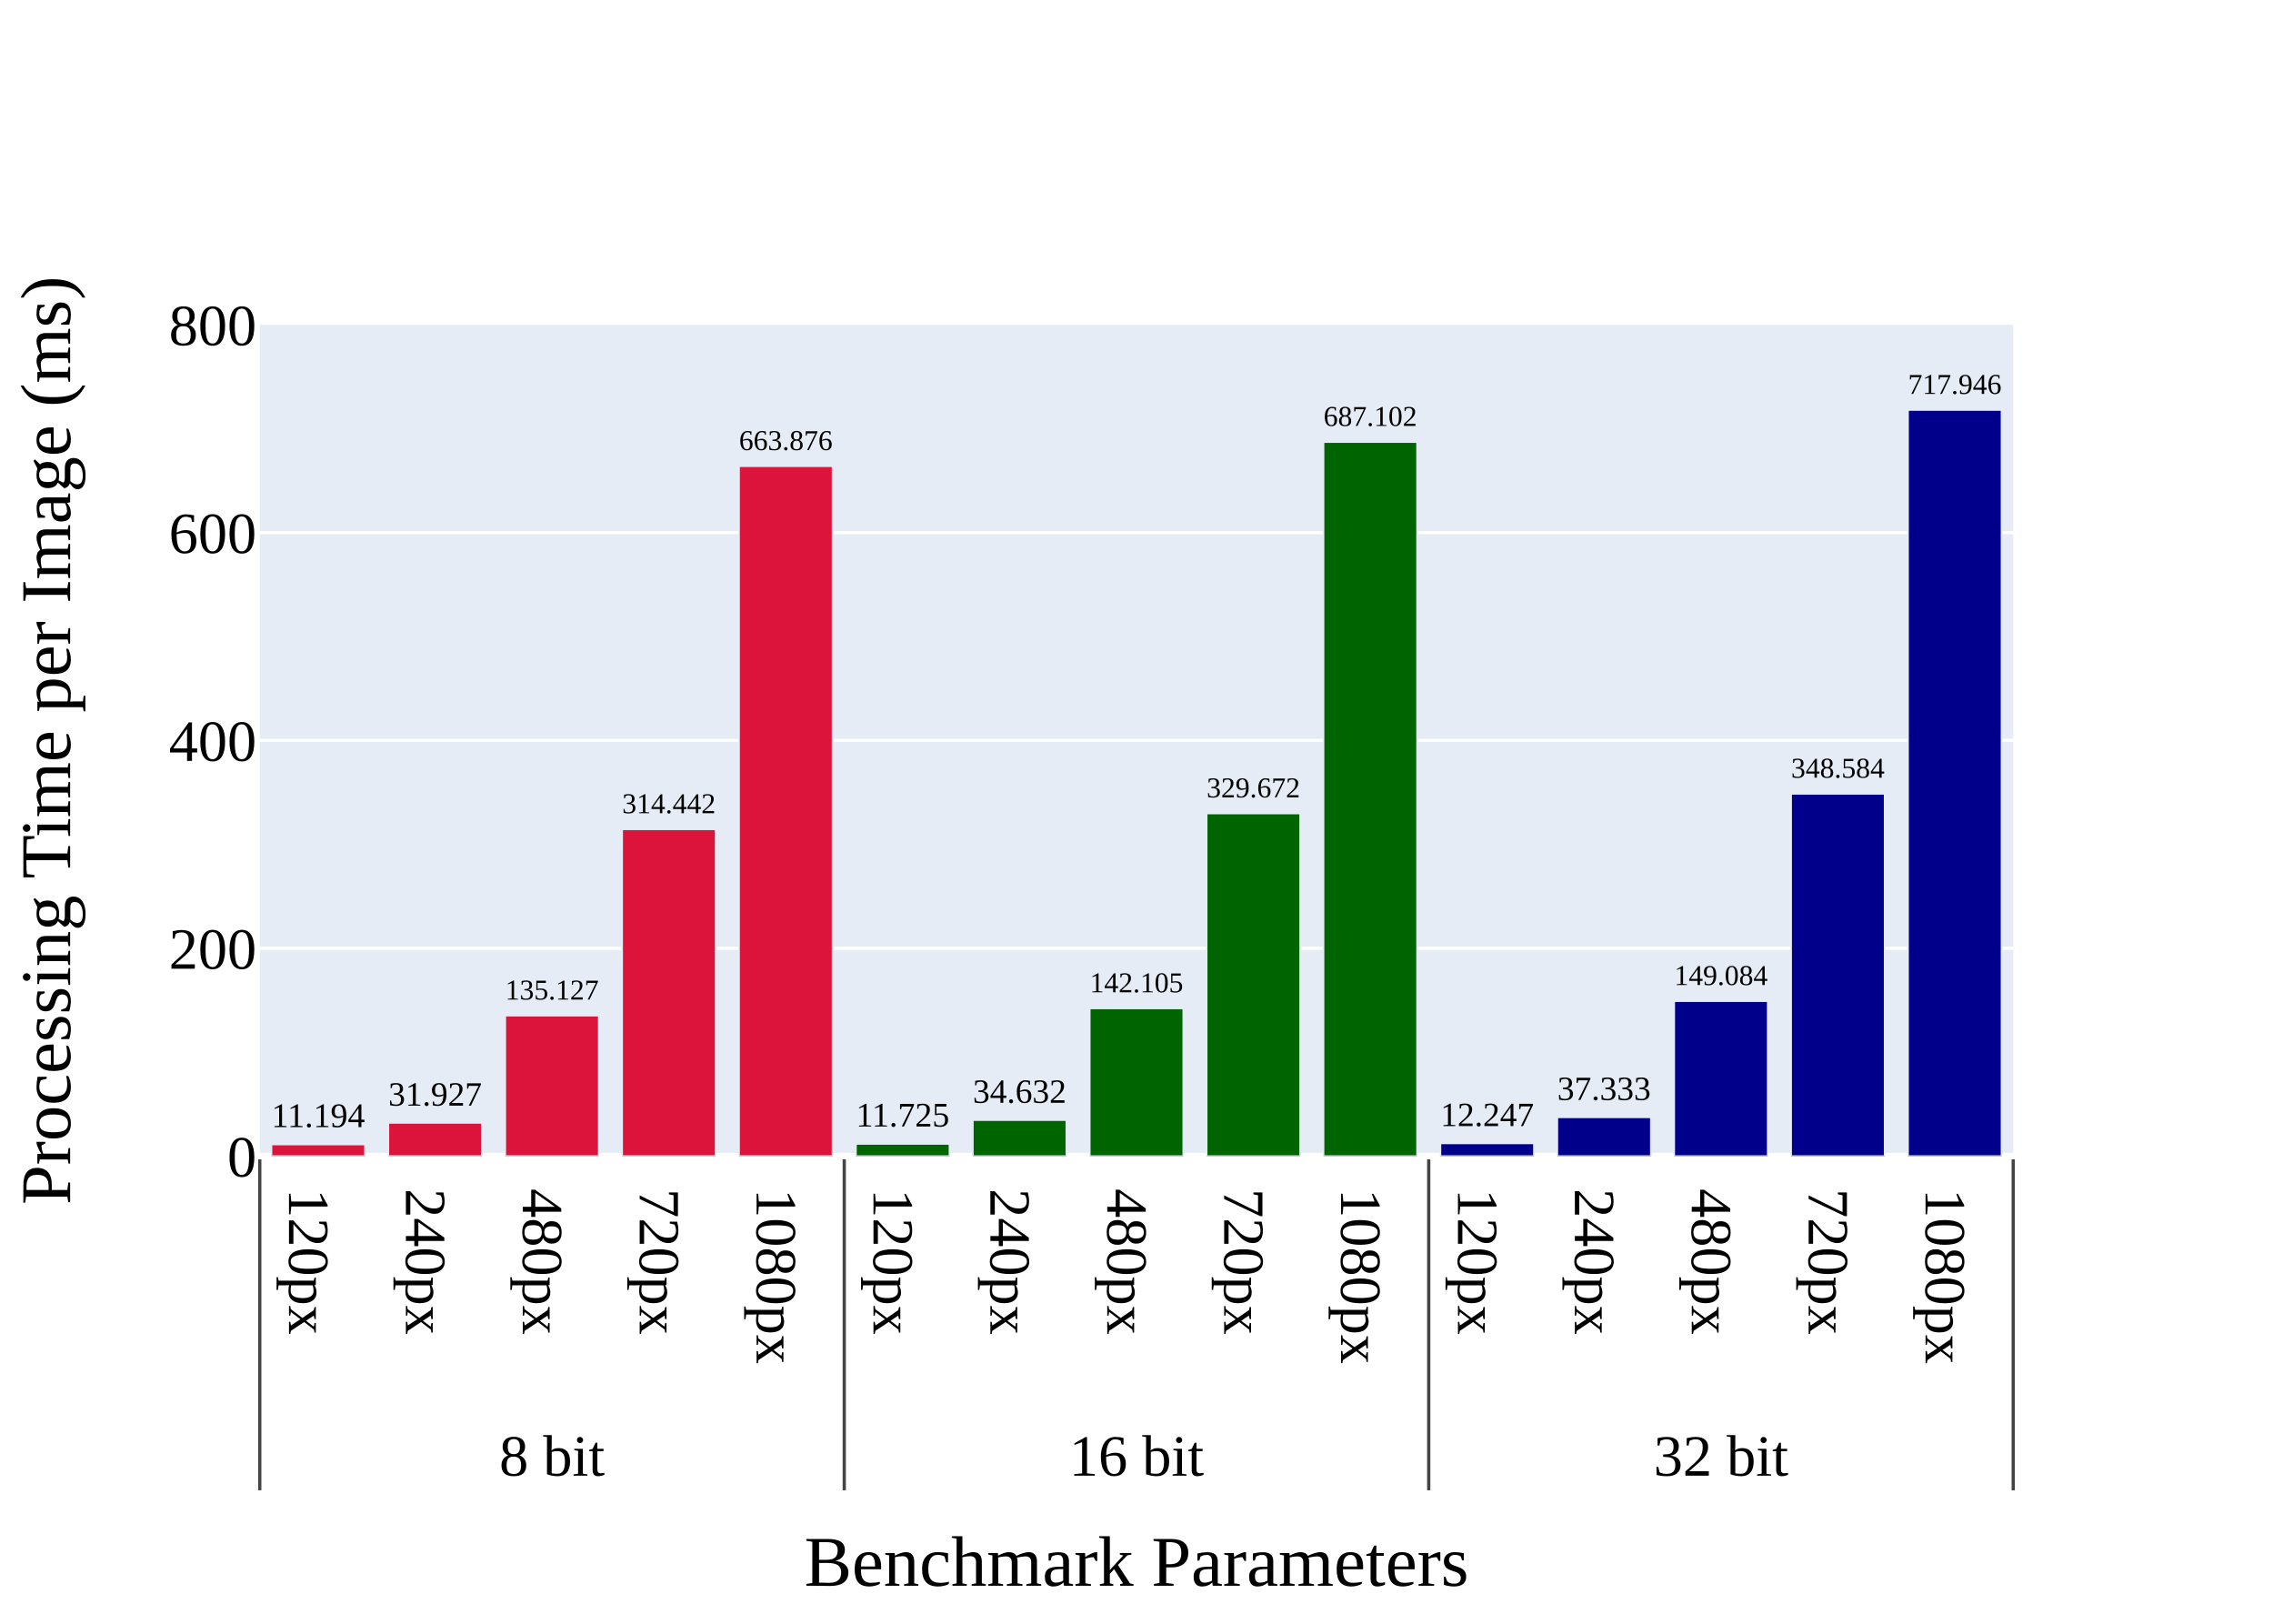
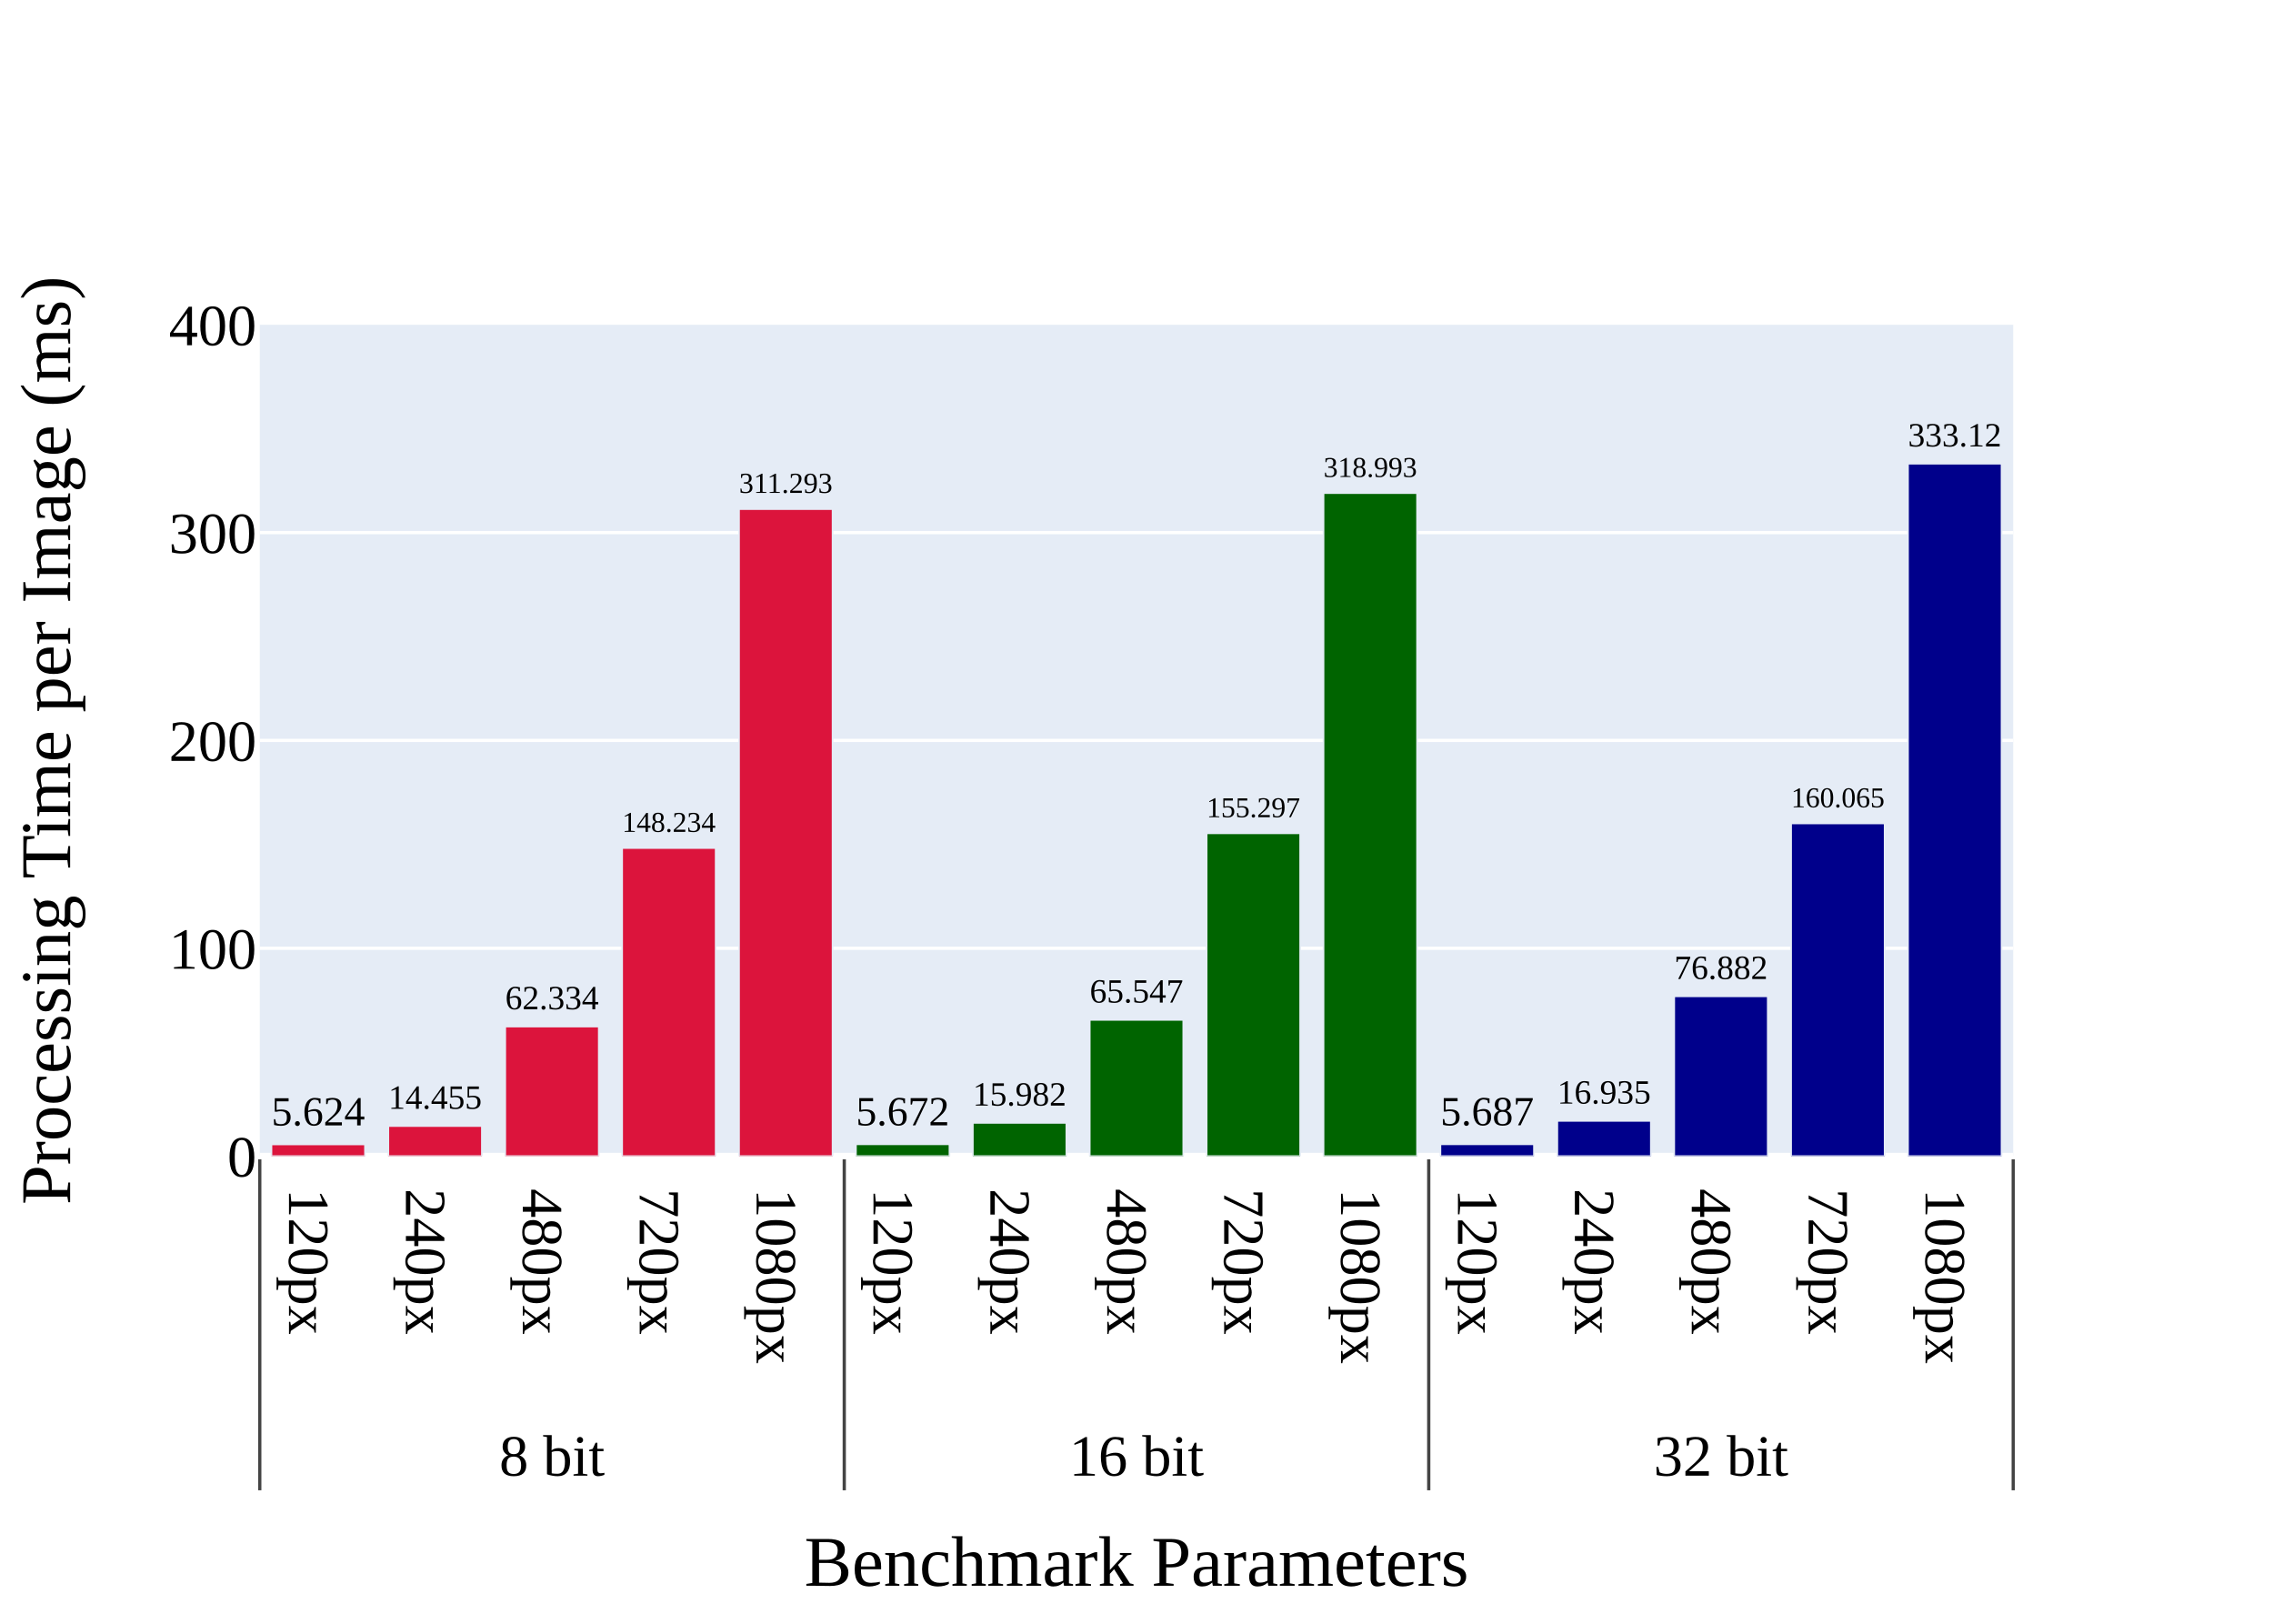
<svg xmlns="http://www.w3.org/2000/svg" class="main-svg" width="700" height="500" style="" viewBox="0 0 700 500">
  <rect x="0" y="0" width="700" height="500" style="fill: rgb(255, 255, 255); fill-opacity: 1;" />
-   <defs id="defs-80c74a">
+   <defs id="defs-07a3a9">
    <g class="clips">
-       <clipPath id="clip80c74axyplot" class="plotclip">
+       <clipPath id="clip07a3a9xyplot" class="plotclip">
        <rect width="540" height="256" />
      </clipPath>
-       <clipPath class="axesclip" id="clip80c74ax">
+       <clipPath class="axesclip" id="clip07a3a9x">
        <rect x="80" y="0" width="540" height="500" />
      </clipPath>
-       <clipPath class="axesclip" id="clip80c74ay">
+       <clipPath class="axesclip" id="clip07a3a9y">
        <rect x="0" y="100" width="700" height="256" />
      </clipPath>
-       <clipPath class="axesclip" id="clip80c74axy">
+       <clipPath class="axesclip" id="clip07a3a9xy">
        <rect x="80" y="100" width="540" height="256" />
      </clipPath>
    </g>
    <g class="gradients" />
  </defs>
  <g class="bglayer">
    <rect class="bg" x="80" y="100" width="540" height="256" style="fill: rgb(229, 236, 246); fill-opacity: 1; stroke-width: 0;" />
  </g>
  <g class="layer-below">
    <g class="imagelayer" />
    <g class="shapelayer" />
  </g>
  <g class="cartesianlayer">
    <g class="subplot xy">
      <g class="layer-subplot">
        <g class="shapelayer" />
        <g class="imagelayer" />
      </g>
      <g class="gridlayer">
        <g class="x" />
        <g class="y">
          <path class="ygrid crisp" transform="translate(0,292)" d="M80,0h540" style="stroke: rgb(255, 255, 255); stroke-opacity: 1; stroke-width: 1px;" />
          <path class="ygrid crisp" transform="translate(0,228)" d="M80,0h540" style="stroke: rgb(255, 255, 255); stroke-opacity: 1; stroke-width: 1px;" />
          <path class="ygrid crisp" transform="translate(0,164)" d="M80,0h540" style="stroke: rgb(255, 255, 255); stroke-opacity: 1; stroke-width: 1px;" />
        </g>
      </g>
      <g class="zerolinelayer">
        <path class="yzl zl crisp" transform="translate(0,356)" d="M80,0h540" style="stroke: rgb(255, 255, 255); stroke-opacity: 1; stroke-width: 2px;" />
      </g>
      <path class="xlines-below" />
      <path class="ylines-below" />
      <g class="overlines-below" />
      <g class="xaxislayer-below" />
      <g class="yaxislayer-below" />
      <g class="overaxes-below" />
-       <g class="plot" transform="translate(80,100)" clip-path="url('#clip80c74axyplot')">
+       <g class="plot" transform="translate(80,100)" clip-path="url('#clip07a3a9xyplot')">
        <g class="barlayer mlayer">
          <g class="trace bars" style="opacity: 1;">
            <g class="points">
              <g class="point">
-                 <path d="M3.6,256V252.42H32.4V256Z" style="vector-effect: non-scaling-stroke; opacity: 1; stroke-width: 0.5px; fill: rgb(220, 20, 60); fill-opacity: 1; stroke: rgb(229, 236, 246); stroke-opacity: 1;" />
-                 <text class="bartext bartext-outside" text-anchor="middle" data-notex="1" x="0" y="0" style="font-family: 'Times New Roman'; font-size: 18px; fill: rgb(0, 0, 0); fill-opacity: 1; white-space: pre;" transform="translate(18,247.0615)scale(0.5896353)">11.194</text>
-               </g>
-               <g class="point">
-                 <path d="M39.6,256V245.78H68.4V256Z" style="vector-effect: non-scaling-stroke; opacity: 1; stroke-width: 0.5px; fill: rgb(220, 20, 60); fill-opacity: 1; stroke: rgb(229, 236, 246); stroke-opacity: 1;" />
-                 <text class="bartext bartext-outside" text-anchor="middle" data-notex="1" x="0" y="0" style="font-family: 'Times New Roman'; font-size: 18px; fill: rgb(0, 0, 0); fill-opacity: 1; white-space: pre;" transform="translate(54,240.4527)scale(0.5818182)">31.927</text>
-               </g>
-               <g class="point">
-                 <path d="M75.6,256V212.76H104.4V256Z" style="vector-effect: non-scaling-stroke; opacity: 1; stroke-width: 0.5px; fill: rgb(220, 20, 60); fill-opacity: 1; stroke: rgb(229, 236, 246); stroke-opacity: 1;" />
-                 <text class="bartext bartext-outside" text-anchor="middle" data-notex="1" x="0" y="0" style="font-family: 'Times New Roman'; font-size: 18px; fill: rgb(0, 0, 0); fill-opacity: 1; white-space: pre;" transform="translate(90,207.7908)scale(0.4923077)">135.127</text>
-               </g>
-               <g class="point">
-                 <path d="M111.6,256V155.38H140.4V256Z" style="vector-effect: non-scaling-stroke; opacity: 1; stroke-width: 0.5px; fill: rgb(220, 20, 60); fill-opacity: 1; stroke: rgb(229, 236, 246); stroke-opacity: 1;" />
-                 <text class="bartext bartext-outside" text-anchor="middle" data-notex="1" x="0" y="0" style="font-family: 'Times New Roman'; font-size: 18px; fill: rgb(0, 0, 0); fill-opacity: 1; white-space: pre;" transform="translate(126,150.4108)scale(0.4923077)">314.442</text>
-               </g>
-               <g class="point">
-                 <path d="M147.6,256V43.56H176.4V256Z" style="vector-effect: non-scaling-stroke; opacity: 1; stroke-width: 0.5px; fill: rgb(220, 20, 60); fill-opacity: 1; stroke: rgb(229, 236, 246); stroke-opacity: 1;" />
-                 <text class="bartext bartext-outside" text-anchor="middle" data-notex="1" x="0" y="0" style="font-family: 'Times New Roman'; font-size: 18px; fill: rgb(0, 0, 0); fill-opacity: 1; white-space: pre;" transform="translate(162,38.59077)scale(0.4923077)">663.876</text>
-               </g>
-               <g class="point">
-                 <path d="M183.6,256V252.25H212.4V256Z" style="vector-effect: non-scaling-stroke; opacity: 1; stroke-width: 0.5px; fill: rgb(0, 100, 0); fill-opacity: 1; stroke: rgb(229, 236, 246); stroke-opacity: 1;" />
-                 <text class="bartext bartext-outside" text-anchor="middle" data-notex="1" x="0" y="0" style="font-family: 'Times New Roman'; font-size: 18px; fill: rgb(0, 0, 0); fill-opacity: 1; white-space: pre;" transform="translate(198,246.8915)scale(0.5896353)">11.725</text>
-               </g>
-               <g class="point">
-                 <path d="M219.6,256V244.92H248.4V256Z" style="vector-effect: non-scaling-stroke; opacity: 1; stroke-width: 0.5px; fill: rgb(0, 100, 0); fill-opacity: 1; stroke: rgb(229, 236, 246); stroke-opacity: 1;" />
-                 <text class="bartext bartext-outside" text-anchor="middle" data-notex="1" x="0" y="0" style="font-family: 'Times New Roman'; font-size: 18px; fill: rgb(0, 0, 0); fill-opacity: 1; white-space: pre;" transform="translate(234,239.5927)scale(0.5818182)">34.632</text>
-               </g>
-               <g class="point">
-                 <path d="M255.6,256V210.53H284.4V256Z" style="vector-effect: non-scaling-stroke; opacity: 1; stroke-width: 0.5px; fill: rgb(0, 100, 0); fill-opacity: 1; stroke: rgb(229, 236, 246); stroke-opacity: 1;" />
-                 <text class="bartext bartext-outside" text-anchor="middle" data-notex="1" x="0" y="0" style="font-family: 'Times New Roman'; font-size: 18px; fill: rgb(0, 0, 0); fill-opacity: 1; white-space: pre;" transform="translate(270,205.5608)scale(0.4923077)">142.105</text>
-               </g>
-               <g class="point">
-                 <path d="M291.6,256V150.5H320.4V256Z" style="vector-effect: non-scaling-stroke; opacity: 1; stroke-width: 0.5px; fill: rgb(0, 100, 0); fill-opacity: 1; stroke: rgb(229, 236, 246); stroke-opacity: 1;" />
-                 <text class="bartext bartext-outside" text-anchor="middle" data-notex="1" x="0" y="0" style="font-family: 'Times New Roman'; font-size: 18px; fill: rgb(0, 0, 0); fill-opacity: 1; white-space: pre;" transform="translate(306,145.5308)scale(0.4923077)">329.672</text>
-               </g>
-               <g class="point">
-                 <path d="M327.6,256V36.13H356.4V256Z" style="vector-effect: non-scaling-stroke; opacity: 1; stroke-width: 0.5px; fill: rgb(0, 100, 0); fill-opacity: 1; stroke: rgb(229, 236, 246); stroke-opacity: 1;" />
-                 <text class="bartext bartext-outside" text-anchor="middle" data-notex="1" x="0" y="0" style="font-family: 'Times New Roman'; font-size: 18px; fill: rgb(0, 0, 0); fill-opacity: 1; white-space: pre;" transform="translate(342,31.16077)scale(0.4923077)">687.102</text>
-               </g>
-               <g class="point">
-                 <path d="M363.6,256V252.08H392.4V256Z" style="vector-effect: non-scaling-stroke; opacity: 1; stroke-width: 0.5px; fill: rgb(0, 0, 139); fill-opacity: 1; stroke: rgb(229, 236, 246); stroke-opacity: 1;" />
-                 <text class="bartext bartext-outside" text-anchor="middle" data-notex="1" x="0" y="0" style="font-family: 'Times New Roman'; font-size: 18px; fill: rgb(0, 0, 0); fill-opacity: 1; white-space: pre;" transform="translate(378,246.7527)scale(0.5818182)">12.247</text>
-               </g>
-               <g class="point">
-                 <path d="M399.6,256V244.05H428.4V256Z" style="vector-effect: non-scaling-stroke; opacity: 1; stroke-width: 0.5px; fill: rgb(0, 0, 139); fill-opacity: 1; stroke: rgb(229, 236, 246); stroke-opacity: 1;" />
-                 <text class="bartext bartext-outside" text-anchor="middle" data-notex="1" x="0" y="0" style="font-family: 'Times New Roman'; font-size: 18px; fill: rgb(0, 0, 0); fill-opacity: 1; white-space: pre;" transform="translate(414,238.7227)scale(0.5818182)">37.333</text>
-               </g>
-               <g class="point">
-                 <path d="M435.6,256V208.29H464.4V256Z" style="vector-effect: non-scaling-stroke; opacity: 1; stroke-width: 0.5px; fill: rgb(0, 0, 139); fill-opacity: 1; stroke: rgb(229, 236, 246); stroke-opacity: 1;" />
-                 <text class="bartext bartext-outside" text-anchor="middle" data-notex="1" x="0" y="0" style="font-family: 'Times New Roman'; font-size: 18px; fill: rgb(0, 0, 0); fill-opacity: 1; white-space: pre;" transform="translate(450,203.3208)scale(0.4923077)">149.084</text>
-               </g>
-               <g class="point">
-                 <path d="M471.6,256V144.45H500.4V256Z" style="vector-effect: non-scaling-stroke; opacity: 1; stroke-width: 0.5px; fill: rgb(0, 0, 139); fill-opacity: 1; stroke: rgb(229, 236, 246); stroke-opacity: 1;" />
-                 <text class="bartext bartext-outside" text-anchor="middle" data-notex="1" x="0" y="0" style="font-family: 'Times New Roman'; font-size: 18px; fill: rgb(0, 0, 0); fill-opacity: 1; white-space: pre;" transform="translate(486,139.4808)scale(0.4923077)">348.584</text>
-               </g>
-               <g class="point">
-                 <path d="M507.6,256V26.26H536.4V256Z" style="vector-effect: non-scaling-stroke; opacity: 1; stroke-width: 0.5px; fill: rgb(0, 0, 139); fill-opacity: 1; stroke: rgb(229, 236, 246); stroke-opacity: 1;" />
-                 <text class="bartext bartext-outside" text-anchor="middle" data-notex="1" x="0" y="0" style="font-family: 'Times New Roman'; font-size: 18px; fill: rgb(0, 0, 0); fill-opacity: 1; white-space: pre;" transform="translate(522,21.29077)scale(0.4923077)">717.946</text>
+                 <path d="M3.6,256V252.4H32.4V256Z" style="vector-effect: non-scaling-stroke; opacity: 1; stroke-width: 0.5px; fill: rgb(220, 20, 60); fill-opacity: 1; stroke: rgb(229, 236, 246); stroke-opacity: 1;" />
+                 <text class="bartext bartext-outside" text-anchor="middle" data-notex="1" x="0" y="0" style="font-family: 'Times New Roman'; font-size: 18px; fill: rgb(0, 0, 0); fill-opacity: 1; white-space: pre;" transform="translate(18,246.5556)scale(0.7111111)">5.624</text>
+               </g>
+               <g class="point">
+                 <path d="M39.6,256V246.75H68.4V256Z" style="vector-effect: non-scaling-stroke; opacity: 1; stroke-width: 0.5px; fill: rgb(220, 20, 60); fill-opacity: 1; stroke: rgb(229, 236, 246); stroke-opacity: 1;" />
+                 <text class="bartext bartext-outside" text-anchor="middle" data-notex="1" x="0" y="0" style="font-family: 'Times New Roman'; font-size: 18px; fill: rgb(0, 0, 0); fill-opacity: 1; white-space: pre;" transform="translate(54,241.4227)scale(0.5818182)">14.455</text>
+               </g>
+               <g class="point">
+                 <path d="M75.6,256V216.11H104.4V256Z" style="vector-effect: non-scaling-stroke; opacity: 1; stroke-width: 0.5px; fill: rgb(220, 20, 60); fill-opacity: 1; stroke: rgb(229, 236, 246); stroke-opacity: 1;" />
+                 <text class="bartext bartext-outside" text-anchor="middle" data-notex="1" x="0" y="0" style="font-family: 'Times New Roman'; font-size: 18px; fill: rgb(0, 0, 0); fill-opacity: 1; white-space: pre;" transform="translate(90,210.7827)scale(0.5818182)">62.334</text>
+               </g>
+               <g class="point">
+                 <path d="M111.6,256V161.13H140.4V256Z" style="vector-effect: non-scaling-stroke; opacity: 1; stroke-width: 0.5px; fill: rgb(220, 20, 60); fill-opacity: 1; stroke: rgb(229, 236, 246); stroke-opacity: 1;" />
+                 <text class="bartext bartext-outside" text-anchor="middle" data-notex="1" x="0" y="0" style="font-family: 'Times New Roman'; font-size: 18px; fill: rgb(0, 0, 0); fill-opacity: 1; white-space: pre;" transform="translate(126,156.1608)scale(0.4923077)">148.234</text>
+               </g>
+               <g class="point">
+                 <path d="M147.6,256V56.77H176.4V256Z" style="vector-effect: non-scaling-stroke; opacity: 1; stroke-width: 0.5px; fill: rgb(220, 20, 60); fill-opacity: 1; stroke: rgb(229, 236, 246); stroke-opacity: 1;" />
+                 <text class="bartext bartext-outside" text-anchor="middle" data-notex="1" x="0" y="0" style="font-family: 'Times New Roman'; font-size: 18px; fill: rgb(0, 0, 0); fill-opacity: 1; white-space: pre;" transform="translate(162,51.77843)scale(0.497893)">311.293</text>
+               </g>
+               <g class="point">
+                 <path d="M183.6,256V252.37H212.4V256Z" style="vector-effect: non-scaling-stroke; opacity: 1; stroke-width: 0.5px; fill: rgb(0, 100, 0); fill-opacity: 1; stroke: rgb(229, 236, 246); stroke-opacity: 1;" />
+                 <text class="bartext bartext-outside" text-anchor="middle" data-notex="1" x="0" y="0" style="font-family: 'Times New Roman'; font-size: 18px; fill: rgb(0, 0, 0); fill-opacity: 1; white-space: pre;" transform="translate(198,246.5256)scale(0.7111111)">5.672</text>
+               </g>
+               <g class="point">
+                 <path d="M219.6,256V245.77H248.4V256Z" style="vector-effect: non-scaling-stroke; opacity: 1; stroke-width: 0.5px; fill: rgb(0, 100, 0); fill-opacity: 1; stroke: rgb(229, 236, 246); stroke-opacity: 1;" />
+                 <text class="bartext bartext-outside" text-anchor="middle" data-notex="1" x="0" y="0" style="font-family: 'Times New Roman'; font-size: 18px; fill: rgb(0, 0, 0); fill-opacity: 1; white-space: pre;" transform="translate(234,240.4427)scale(0.5818182)">15.982</text>
+               </g>
+               <g class="point">
+                 <path d="M255.6,256V214.05H284.4V256Z" style="vector-effect: non-scaling-stroke; opacity: 1; stroke-width: 0.5px; fill: rgb(0, 100, 0); fill-opacity: 1; stroke: rgb(229, 236, 246); stroke-opacity: 1;" />
+                 <text class="bartext bartext-outside" text-anchor="middle" data-notex="1" x="0" y="0" style="font-family: 'Times New Roman'; font-size: 18px; fill: rgb(0, 0, 0); fill-opacity: 1; white-space: pre;" transform="translate(270,208.7227)scale(0.5818182)">65.547</text>
+               </g>
+               <g class="point">
+                 <path d="M291.6,256V156.61H320.4V256Z" style="vector-effect: non-scaling-stroke; opacity: 1; stroke-width: 0.5px; fill: rgb(0, 100, 0); fill-opacity: 1; stroke: rgb(229, 236, 246); stroke-opacity: 1;" />
+                 <text class="bartext bartext-outside" text-anchor="middle" data-notex="1" x="0" y="0" style="font-family: 'Times New Roman'; font-size: 18px; fill: rgb(0, 0, 0); fill-opacity: 1; white-space: pre;" transform="translate(306,151.6408)scale(0.4923077)">155.297</text>
+               </g>
+               <g class="point">
+                 <path d="M327.6,256V51.84H356.4V256Z" style="vector-effect: non-scaling-stroke; opacity: 1; stroke-width: 0.5px; fill: rgb(0, 100, 0); fill-opacity: 1; stroke: rgb(229, 236, 246); stroke-opacity: 1;" />
+                 <text class="bartext bartext-outside" text-anchor="middle" data-notex="1" x="0" y="0" style="font-family: 'Times New Roman'; font-size: 18px; fill: rgb(0, 0, 0); fill-opacity: 1; white-space: pre;" transform="translate(342,46.87077)scale(0.4923077)">318.993</text>
+               </g>
+               <g class="point">
+                 <path d="M363.6,256V252.36H392.4V256Z" style="vector-effect: non-scaling-stroke; opacity: 1; stroke-width: 0.5px; fill: rgb(0, 0, 139); fill-opacity: 1; stroke: rgb(229, 236, 246); stroke-opacity: 1;" />
+                 <text class="bartext bartext-outside" text-anchor="middle" data-notex="1" x="0" y="0" style="font-family: 'Times New Roman'; font-size: 18px; fill: rgb(0, 0, 0); fill-opacity: 1; white-space: pre;" transform="translate(378,246.5156)scale(0.7111111)">5.687</text>
+               </g>
+               <g class="point">
+                 <path d="M399.6,256V245.16H428.4V256Z" style="vector-effect: non-scaling-stroke; opacity: 1; stroke-width: 0.5px; fill: rgb(0, 0, 139); fill-opacity: 1; stroke: rgb(229, 236, 246); stroke-opacity: 1;" />
+                 <text class="bartext bartext-outside" text-anchor="middle" data-notex="1" x="0" y="0" style="font-family: 'Times New Roman'; font-size: 18px; fill: rgb(0, 0, 0); fill-opacity: 1; white-space: pre;" transform="translate(414,239.8327)scale(0.5818182)">16.935</text>
+               </g>
+               <g class="point">
+                 <path d="M435.6,256V206.8H464.4V256Z" style="vector-effect: non-scaling-stroke; opacity: 1; stroke-width: 0.5px; fill: rgb(0, 0, 139); fill-opacity: 1; stroke: rgb(229, 236, 246); stroke-opacity: 1;" />
+                 <text class="bartext bartext-outside" text-anchor="middle" data-notex="1" x="0" y="0" style="font-family: 'Times New Roman'; font-size: 18px; fill: rgb(0, 0, 0); fill-opacity: 1; white-space: pre;" transform="translate(450,201.4727)scale(0.5818182)">76.882</text>
+               </g>
+               <g class="point">
+                 <path d="M471.6,256V153.56H500.4V256Z" style="vector-effect: non-scaling-stroke; opacity: 1; stroke-width: 0.5px; fill: rgb(0, 0, 139); fill-opacity: 1; stroke: rgb(229, 236, 246); stroke-opacity: 1;" />
+                 <text class="bartext bartext-outside" text-anchor="middle" data-notex="1" x="0" y="0" style="font-family: 'Times New Roman'; font-size: 18px; fill: rgb(0, 0, 0); fill-opacity: 1; white-space: pre;" transform="translate(486,148.5908)scale(0.4923077)">160.065</text>
+               </g>
+               <g class="point">
+                 <path d="M507.6,256V42.8H536.4V256Z" style="vector-effect: non-scaling-stroke; opacity: 1; stroke-width: 0.5px; fill: rgb(0, 0, 139); fill-opacity: 1; stroke: rgb(229, 236, 246); stroke-opacity: 1;" />
+                 <text class="bartext bartext-outside" text-anchor="middle" data-notex="1" x="0" y="0" style="font-family: 'Times New Roman'; font-size: 18px; fill: rgb(0, 0, 0); fill-opacity: 1; white-space: pre;" transform="translate(522,37.47273)scale(0.5818182)">333.12</text>
              </g>
            </g>
          </g>
        </g>
      </g>
      <g class="overplot" />
      <path class="xlines-above crisp" d="M0,0" style="fill: none;" />
      <path class="ylines-above crisp" d="M0,0" style="fill: none;" />
      <g class="overlines-above" />
      <g class="xaxislayer-above">
        <path class="xdivider crisp" transform="translate(620,0)" d="M0,357v101.906" style="stroke: rgb(68, 68, 68); stroke-opacity: 1; stroke-width: 1px;" />
        <path class="xdivider crisp" transform="translate(440,0)" d="M0,357v101.906" style="stroke: rgb(68, 68, 68); stroke-opacity: 1; stroke-width: 1px;" />
        <path class="xdivider crisp" transform="translate(260,0)" d="M0,357v101.906" style="stroke: rgb(68, 68, 68); stroke-opacity: 1; stroke-width: 1px;" />
        <path class="xdivider crisp" transform="translate(80,0)" d="M0,357v101.906" style="stroke: rgb(68, 68, 68); stroke-opacity: 1; stroke-width: 1px;" />
        <g class="xtick">
          <text text-anchor="start" x="0" y="375" transform="translate(98,0) rotate(90,0,366)" style="font-family: 'Times New Roman'; font-size: 18px; fill: rgb(0, 0, 0); fill-opacity: 1; white-space: pre;">120px</text>
        </g>
        <g class="xtick">
          <text text-anchor="start" x="0" y="375" transform="translate(134,0) rotate(90,0,366)" style="font-family: 'Times New Roman'; font-size: 18px; fill: rgb(0, 0, 0); fill-opacity: 1; white-space: pre;">240px</text>
        </g>
        <g class="xtick">
          <text text-anchor="start" x="0" y="375" transform="translate(170,0) rotate(90,0,366)" style="font-family: 'Times New Roman'; font-size: 18px; fill: rgb(0, 0, 0); fill-opacity: 1; white-space: pre;">480px</text>
        </g>
        <g class="xtick">
          <text text-anchor="start" x="0" y="375" transform="translate(206,0) rotate(90,0,366)" style="font-family: 'Times New Roman'; font-size: 18px; fill: rgb(0, 0, 0); fill-opacity: 1; white-space: pre;">720px</text>
        </g>
        <g class="xtick">
          <text text-anchor="start" x="0" y="375" transform="translate(242,0) rotate(90,0,366)" style="font-family: 'Times New Roman'; font-size: 18px; fill: rgb(0, 0, 0); fill-opacity: 1; white-space: pre;">1080px</text>
        </g>
        <g class="xtick">
          <text text-anchor="start" x="0" y="375" transform="translate(278,0) rotate(90,0,366)" style="font-family: 'Times New Roman'; font-size: 18px; fill: rgb(0, 0, 0); fill-opacity: 1; white-space: pre;">120px</text>
        </g>
        <g class="xtick">
          <text text-anchor="start" x="0" y="375" transform="translate(314,0) rotate(90,0,366)" style="font-family: 'Times New Roman'; font-size: 18px; fill: rgb(0, 0, 0); fill-opacity: 1; white-space: pre;">240px</text>
        </g>
        <g class="xtick">
          <text text-anchor="start" x="0" y="375" transform="translate(350,0) rotate(90,0,366)" style="font-family: 'Times New Roman'; font-size: 18px; fill: rgb(0, 0, 0); fill-opacity: 1; white-space: pre;">480px</text>
        </g>
        <g class="xtick">
          <text text-anchor="start" x="0" y="375" transform="translate(386,0) rotate(90,0,366)" style="font-family: 'Times New Roman'; font-size: 18px; fill: rgb(0, 0, 0); fill-opacity: 1; white-space: pre;">720px</text>
        </g>
        <g class="xtick">
          <text text-anchor="start" x="0" y="375" transform="translate(422,0) rotate(90,0,366)" style="font-family: 'Times New Roman'; font-size: 18px; fill: rgb(0, 0, 0); fill-opacity: 1; white-space: pre;">1080px</text>
        </g>
        <g class="xtick">
          <text text-anchor="start" x="0" y="375" transform="translate(458,0) rotate(90,0,366)" style="font-family: 'Times New Roman'; font-size: 18px; fill: rgb(0, 0, 0); fill-opacity: 1; white-space: pre;">120px</text>
        </g>
        <g class="xtick">
          <text text-anchor="start" x="0" y="375" transform="translate(494,0) rotate(90,0,366)" style="font-family: 'Times New Roman'; font-size: 18px; fill: rgb(0, 0, 0); fill-opacity: 1; white-space: pre;">240px</text>
        </g>
        <g class="xtick">
          <text text-anchor="start" x="0" y="375" transform="translate(530,0) rotate(90,0,366)" style="font-family: 'Times New Roman'; font-size: 18px; fill: rgb(0, 0, 0); fill-opacity: 1; white-space: pre;">480px</text>
        </g>
        <g class="xtick">
          <text text-anchor="start" x="0" y="375" transform="translate(566,0) rotate(90,0,366)" style="font-family: 'Times New Roman'; font-size: 18px; fill: rgb(0, 0, 0); fill-opacity: 1; white-space: pre;">720px</text>
        </g>
        <g class="xtick">
          <text text-anchor="start" x="0" y="375" transform="translate(602,0) rotate(90,0,366)" style="font-family: 'Times New Roman'; font-size: 18px; fill: rgb(0, 0, 0); fill-opacity: 1; white-space: pre;">1080px</text>
        </g>
        <g class="xtick2">
          <text text-anchor="middle" x="0" y="454.4" transform="translate(170,0)" style="font-family: 'Times New Roman'; font-size: 18px; fill: rgb(0, 0, 0); fill-opacity: 1; white-space: pre;">8 bit</text>
        </g>
        <g class="xtick2">
          <text text-anchor="middle" x="0" y="454.4" transform="translate(350,0)" style="font-family: 'Times New Roman'; font-size: 18px; fill: rgb(0, 0, 0); fill-opacity: 1; white-space: pre;">16 bit</text>
        </g>
        <g class="xtick2">
          <text text-anchor="middle" x="0" y="454.4" transform="translate(530,0)" style="font-family: 'Times New Roman'; font-size: 18px; fill: rgb(0, 0, 0); fill-opacity: 1; white-space: pre;">32 bit</text>
        </g>
      </g>
      <g class="yaxislayer-above">
        <g class="ytick">
          <text text-anchor="end" x="79" y="6.3" transform="translate(0,356)" style="font-family: 'Times New Roman'; font-size: 18px; fill: rgb(0, 0, 0); fill-opacity: 1; white-space: pre;">0</text>
        </g>
        <g class="ytick">
-           <text text-anchor="end" x="79" y="6.3" transform="translate(0,292)" style="font-family: 'Times New Roman'; font-size: 18px; fill: rgb(0, 0, 0); fill-opacity: 1; white-space: pre;">200</text>
-         </g>
-         <g class="ytick">
-           <text text-anchor="end" x="79" y="6.3" transform="translate(0,228)" style="font-family: 'Times New Roman'; font-size: 18px; fill: rgb(0, 0, 0); fill-opacity: 1; white-space: pre;">400</text>
-         </g>
-         <g class="ytick">
-           <text text-anchor="end" x="79" y="6.3" transform="translate(0,164)" style="font-family: 'Times New Roman'; font-size: 18px; fill: rgb(0, 0, 0); fill-opacity: 1; white-space: pre;">600</text>
-         </g>
-         <g class="ytick">
-           <text text-anchor="end" x="79" y="6.3" transform="translate(0,100)" style="font-family: 'Times New Roman'; font-size: 18px; fill: rgb(0, 0, 0); fill-opacity: 1; white-space: pre;">800</text>
+           <text text-anchor="end" x="79" y="6.3" transform="translate(0,292)" style="font-family: 'Times New Roman'; font-size: 18px; fill: rgb(0, 0, 0); fill-opacity: 1; white-space: pre;">100</text>
+         </g>
+         <g class="ytick">
+           <text text-anchor="end" x="79" y="6.3" transform="translate(0,228)" style="font-family: 'Times New Roman'; font-size: 18px; fill: rgb(0, 0, 0); fill-opacity: 1; white-space: pre;">200</text>
+         </g>
+         <g class="ytick">
+           <text text-anchor="end" x="79" y="6.3" transform="translate(0,164)" style="font-family: 'Times New Roman'; font-size: 18px; fill: rgb(0, 0, 0); fill-opacity: 1; white-space: pre;">300</text>
+         </g>
+         <g class="ytick">
+           <text text-anchor="end" x="79" y="6.3" transform="translate(0,100)" style="font-family: 'Times New Roman'; font-size: 18px; fill: rgb(0, 0, 0); fill-opacity: 1; white-space: pre;">400</text>
        </g>
      </g>
      <g class="overaxes-above" />
    </g>
  </g>
  <g class="polarlayer" />
  <g class="ternarylayer" />
  <g class="geolayer" />
  <g class="funnelarealayer" />
  <g class="pielayer" />
  <g class="treemaplayer" />
  <g class="sunburstlayer" />
  <g class="glimages" />
-   <defs id="topdefs-80c74a">
+   <defs id="topdefs-07a3a9">
    <g class="clips" />
  </defs>
  <g class="layer-above">
    <g class="imagelayer" />
    <g class="shapelayer" />
  </g>
  <g class="infolayer">
    <g class="g-gtitle" />
    <g class="g-xtitle">
      <text class="xtitle" x="350" y="488.306" text-anchor="middle" style="font-family: 'Times New Roman'; font-size: 22px; fill: rgb(0, 0, 0); opacity: 1; font-weight: normal; white-space: pre;">Benchmark Parameters</text>
    </g>
    <g class="g-ytitle">
      <text class="ytitle" transform="rotate(-90,21.6,228)" x="21.6" y="228" text-anchor="middle" style="font-family: 'Times New Roman'; font-size: 22px; fill: rgb(0, 0, 0); opacity: 1; font-weight: normal; white-space: pre;">Processing Time per Image (ms)</text>
    </g>
  </g>
</svg>
